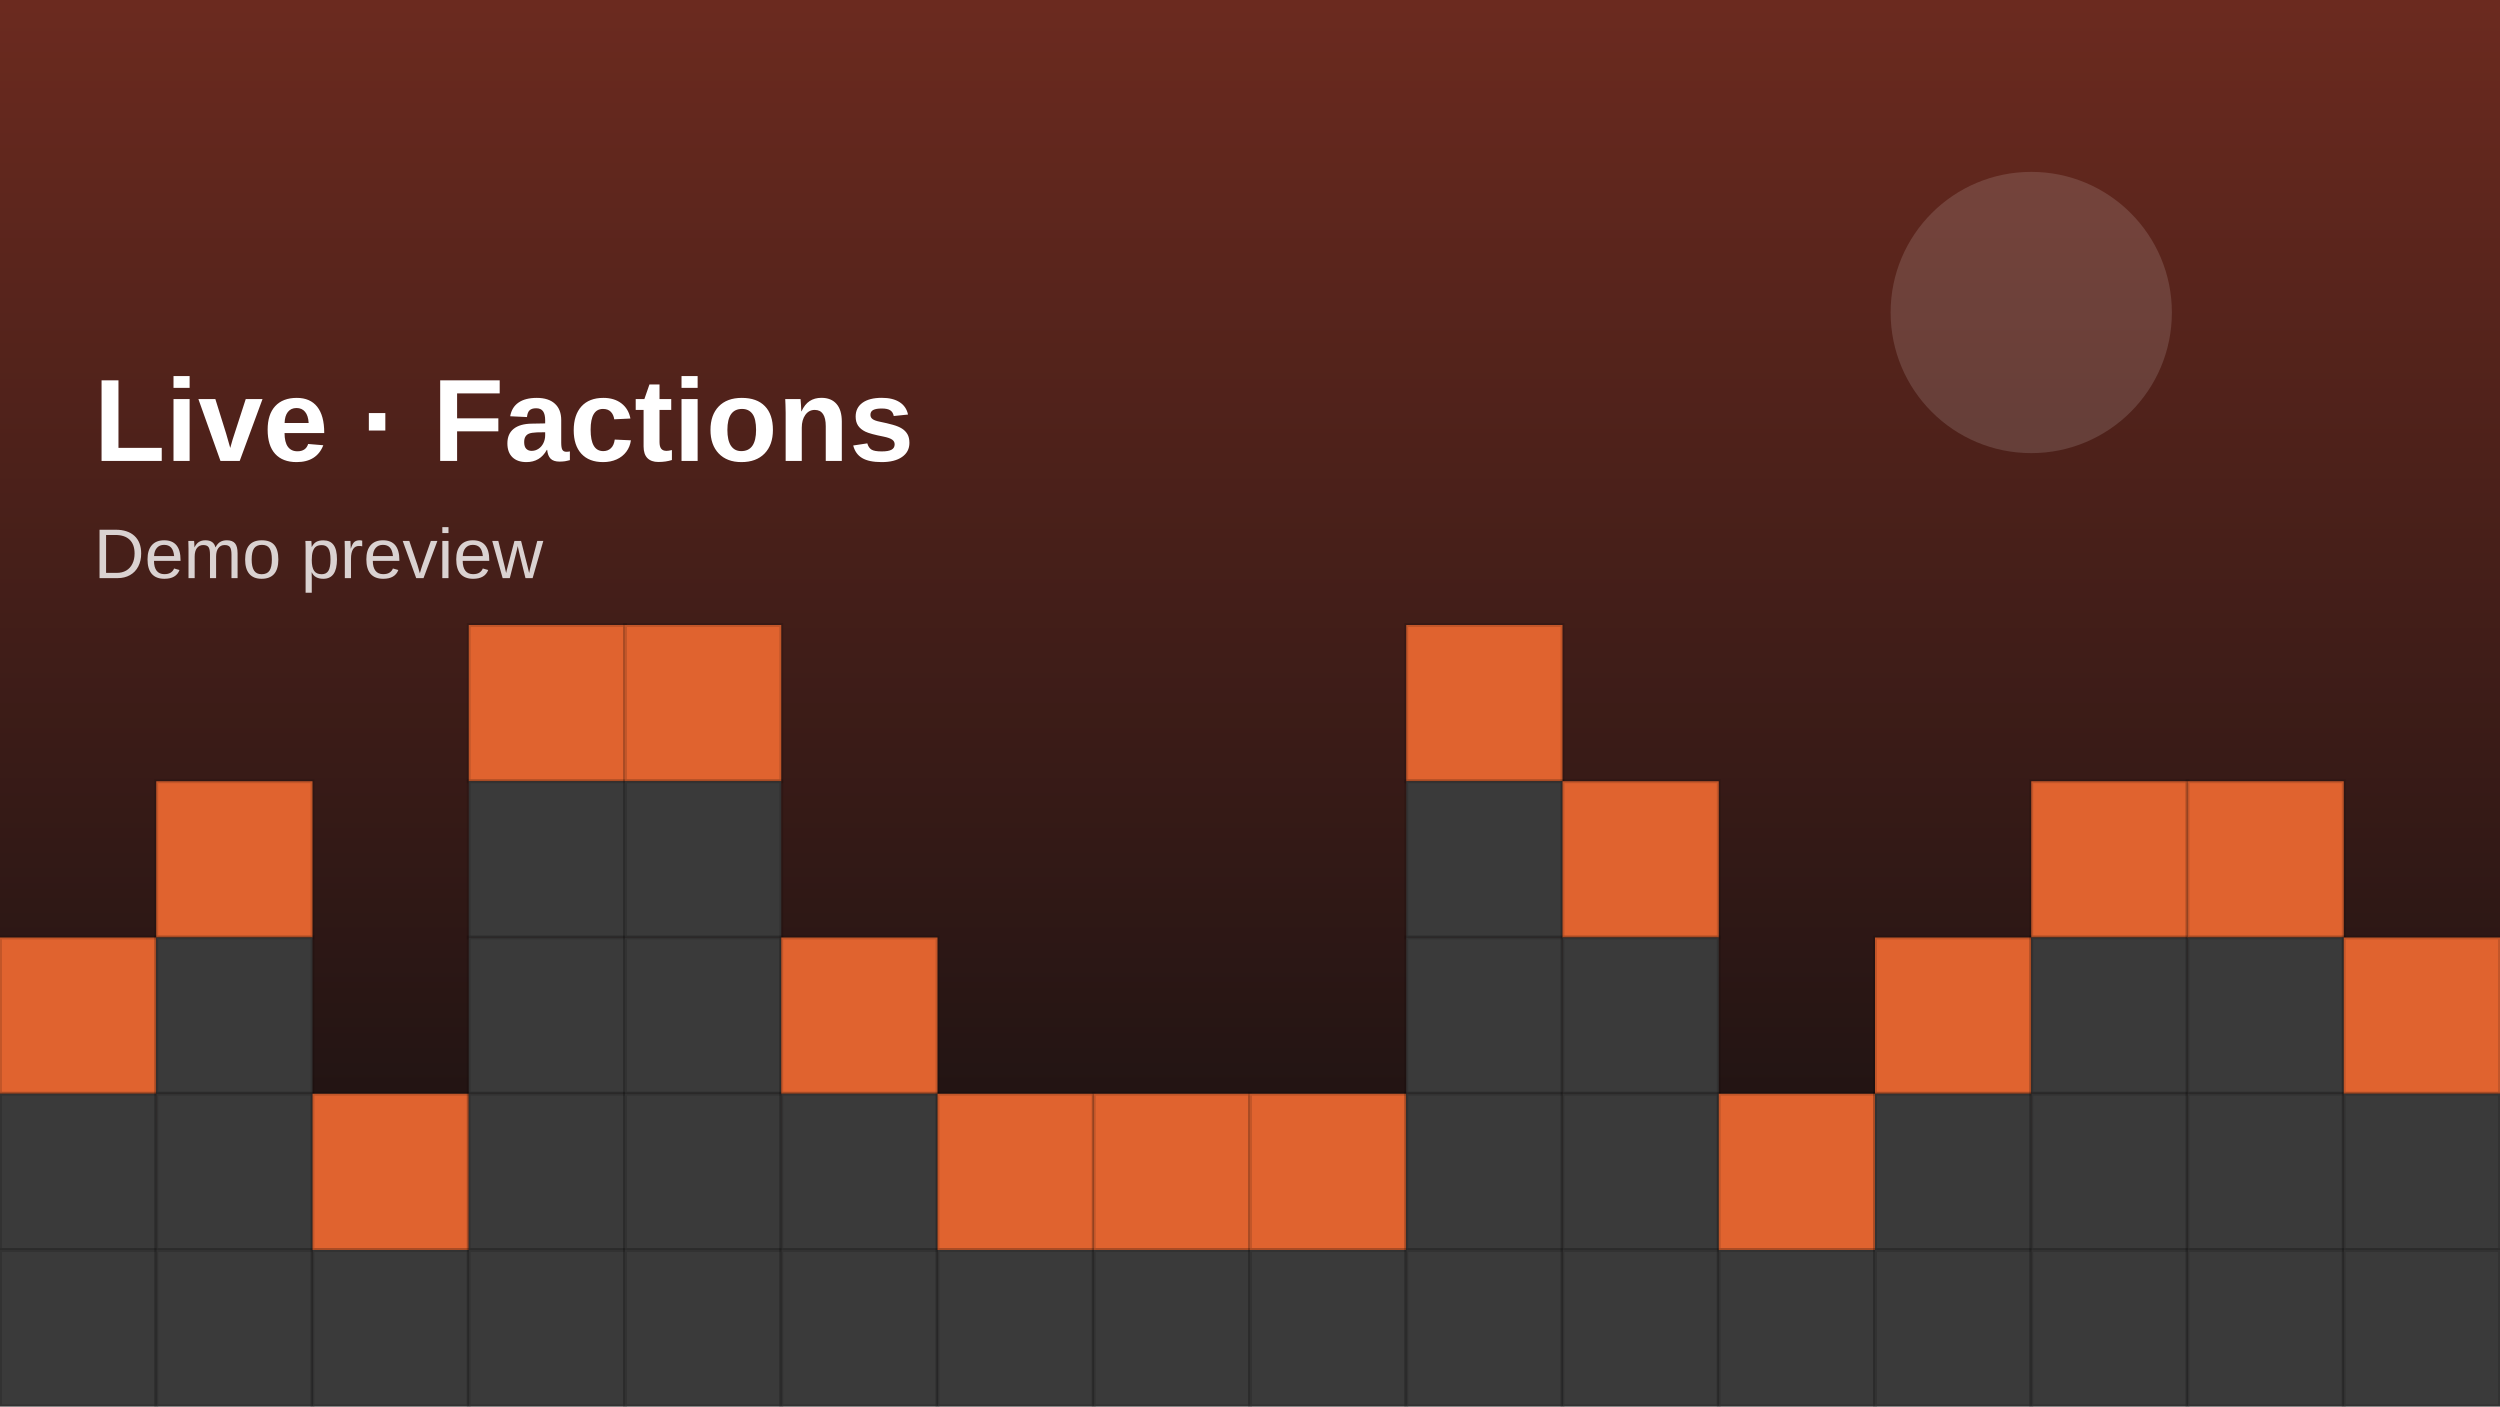
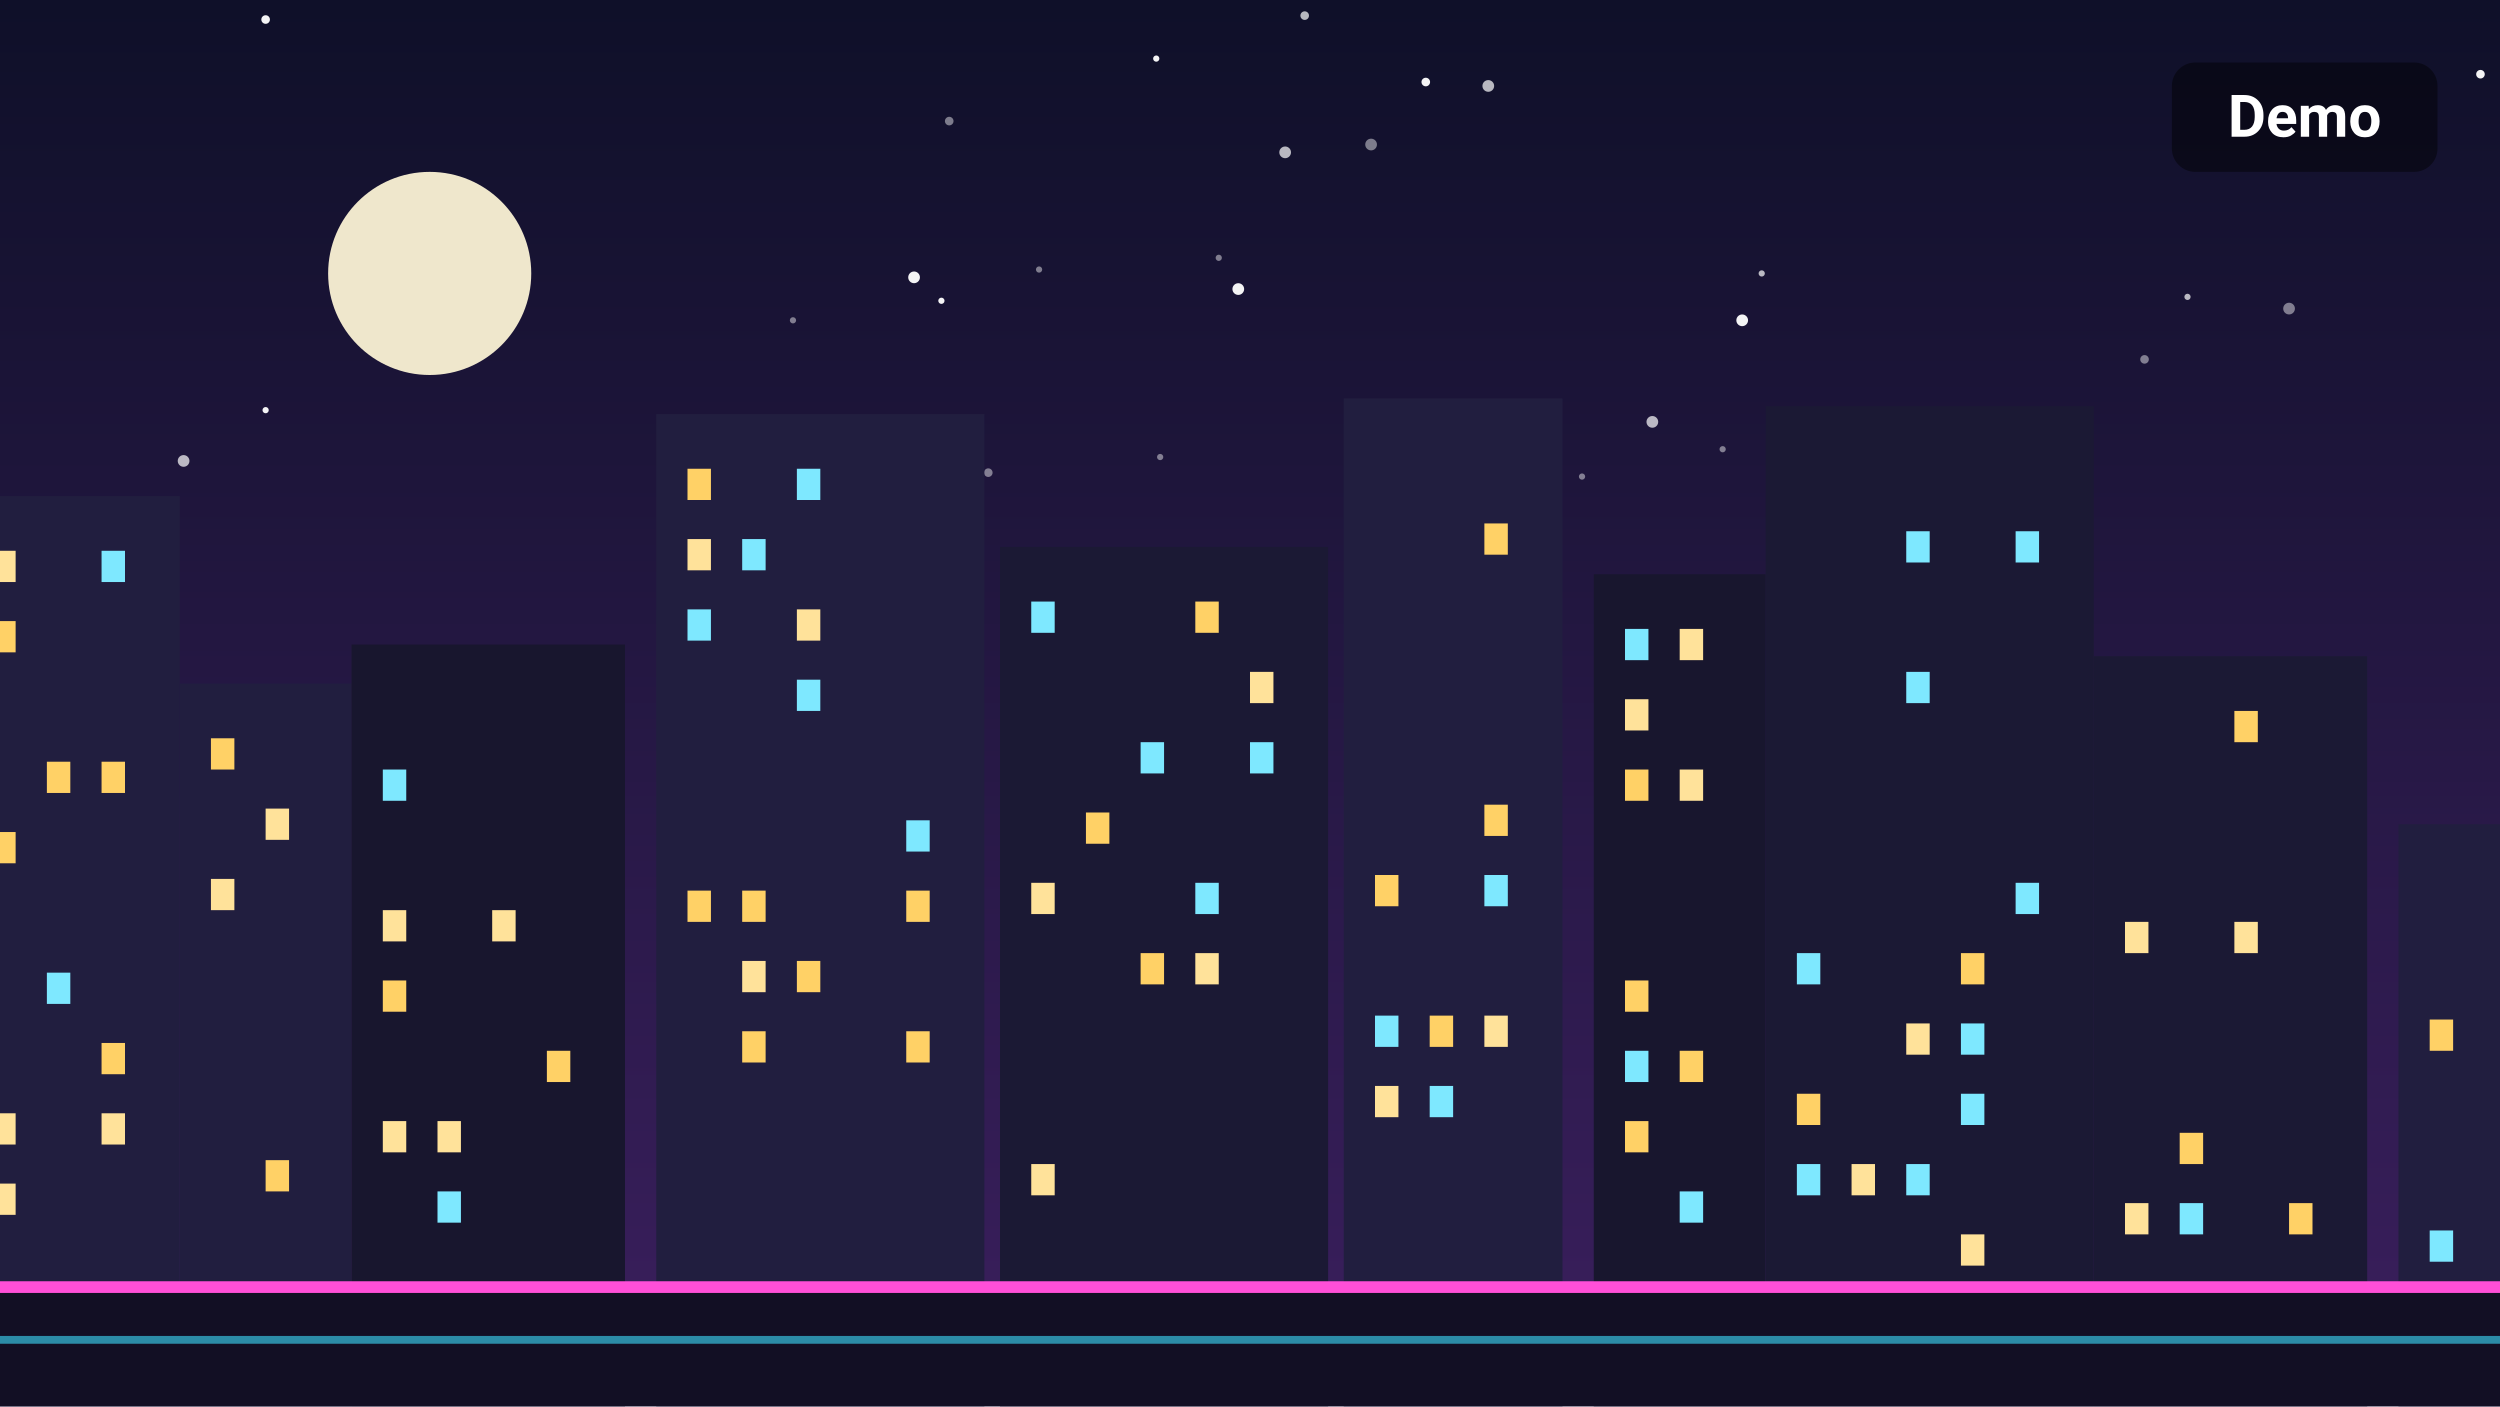
<svg xmlns="http://www.w3.org/2000/svg" width="640" height="360" viewBox="0 0 640 360">
  <defs>
-     <linearGradient id="g" x1="0" y1="0" x2="0" y2="1">
-       <stop offset="0" stop-color="#6b2a1f" />
-       <stop offset="1" stop-color="#0e0e10" />
+     <linearGradient id="sky" x1="0" y1="0" x2="0" y2="1">
+       <stop offset="0" stop-color="#0f1029" />
+       <stop offset="1" stop-color="#3b1f5e" />
    </linearGradient>
  </defs>
-   <rect width="640" height="360" fill="url(#g)" />
-   <circle cx="520" cy="80" r="36" fill="#ffffff22" />
-   <rect x="0" y="240" width="40" height="40" fill="#e0632f" stroke="#00000022" />
-   <rect x="0" y="280" width="40" height="40" fill="#3a3a3a" stroke="#00000022" />
-   <rect x="0" y="320" width="40" height="40" fill="#3a3a3a" stroke="#00000022" />
-   <rect x="40" y="200" width="40" height="40" fill="#e0632f" stroke="#00000022" />
-   <rect x="40" y="240" width="40" height="40" fill="#3a3a3a" stroke="#00000022" />
-   <rect x="40" y="280" width="40" height="40" fill="#3a3a3a" stroke="#00000022" />
-   <rect x="40" y="320" width="40" height="40" fill="#3a3a3a" stroke="#00000022" />
-   <rect x="80" y="280" width="40" height="40" fill="#e0632f" stroke="#00000022" />
-   <rect x="80" y="320" width="40" height="40" fill="#3a3a3a" stroke="#00000022" />
-   <rect x="120" y="160" width="40" height="40" fill="#e0632f" stroke="#00000022" />
-   <rect x="120" y="200" width="40" height="40" fill="#3a3a3a" stroke="#00000022" />
-   <rect x="120" y="240" width="40" height="40" fill="#3a3a3a" stroke="#00000022" />
-   <rect x="120" y="280" width="40" height="40" fill="#3a3a3a" stroke="#00000022" />
-   <rect x="120" y="320" width="40" height="40" fill="#3a3a3a" stroke="#00000022" />
-   <rect x="160" y="160" width="40" height="40" fill="#e0632f" stroke="#00000022" />
-   <rect x="160" y="200" width="40" height="40" fill="#3a3a3a" stroke="#00000022" />
-   <rect x="160" y="240" width="40" height="40" fill="#3a3a3a" stroke="#00000022" />
-   <rect x="160" y="280" width="40" height="40" fill="#3a3a3a" stroke="#00000022" />
-   <rect x="160" y="320" width="40" height="40" fill="#3a3a3a" stroke="#00000022" />
-   <rect x="200" y="240" width="40" height="40" fill="#e0632f" stroke="#00000022" />
-   <rect x="200" y="280" width="40" height="40" fill="#3a3a3a" stroke="#00000022" />
-   <rect x="200" y="320" width="40" height="40" fill="#3a3a3a" stroke="#00000022" />
-   <rect x="240" y="280" width="40" height="40" fill="#e0632f" stroke="#00000022" />
-   <rect x="240" y="320" width="40" height="40" fill="#3a3a3a" stroke="#00000022" />
-   <rect x="280" y="280" width="40" height="40" fill="#e0632f" stroke="#00000022" />
-   <rect x="280" y="320" width="40" height="40" fill="#3a3a3a" stroke="#00000022" />
-   <rect x="320" y="280" width="40" height="40" fill="#e0632f" stroke="#00000022" />
-   <rect x="320" y="320" width="40" height="40" fill="#3a3a3a" stroke="#00000022" />
-   <rect x="360" y="160" width="40" height="40" fill="#e0632f" stroke="#00000022" />
-   <rect x="360" y="200" width="40" height="40" fill="#3a3a3a" stroke="#00000022" />
-   <rect x="360" y="240" width="40" height="40" fill="#3a3a3a" stroke="#00000022" />
-   <rect x="360" y="280" width="40" height="40" fill="#3a3a3a" stroke="#00000022" />
-   <rect x="360" y="320" width="40" height="40" fill="#3a3a3a" stroke="#00000022" />
-   <rect x="400" y="200" width="40" height="40" fill="#e0632f" stroke="#00000022" />
-   <rect x="400" y="240" width="40" height="40" fill="#3a3a3a" stroke="#00000022" />
-   <rect x="400" y="280" width="40" height="40" fill="#3a3a3a" stroke="#00000022" />
-   <rect x="400" y="320" width="40" height="40" fill="#3a3a3a" stroke="#00000022" />
-   <rect x="440" y="280" width="40" height="40" fill="#e0632f" stroke="#00000022" />
-   <rect x="440" y="320" width="40" height="40" fill="#3a3a3a" stroke="#00000022" />
-   <rect x="480" y="240" width="40" height="40" fill="#e0632f" stroke="#00000022" />
-   <rect x="480" y="280" width="40" height="40" fill="#3a3a3a" stroke="#00000022" />
-   <rect x="480" y="320" width="40" height="40" fill="#3a3a3a" stroke="#00000022" />
-   <rect x="520" y="200" width="40" height="40" fill="#e0632f" stroke="#00000022" />
-   <rect x="520" y="240" width="40" height="40" fill="#3a3a3a" stroke="#00000022" />
-   <rect x="520" y="280" width="40" height="40" fill="#3a3a3a" stroke="#00000022" />
-   <rect x="520" y="320" width="40" height="40" fill="#3a3a3a" stroke="#00000022" />
-   <rect x="560" y="200" width="40" height="40" fill="#e0632f" stroke="#00000022" />
-   <rect x="560" y="240" width="40" height="40" fill="#3a3a3a" stroke="#00000022" />
-   <rect x="560" y="280" width="40" height="40" fill="#3a3a3a" stroke="#00000022" />
-   <rect x="560" y="320" width="40" height="40" fill="#3a3a3a" stroke="#00000022" />
-   <rect x="600" y="240" width="40" height="40" fill="#e0632f" stroke="#00000022" />
-   <rect x="600" y="280" width="40" height="40" fill="#3a3a3a" stroke="#00000022" />
-   <rect x="600" y="320" width="40" height="40" fill="#3a3a3a" stroke="#00000022" />
-   <text x="24" y="118" font-family="Arial, sans-serif" font-size="30" font-weight="700" fill="#ffffff">Live · Factions</text>
-   <text x="24" y="148" font-family="Arial, sans-serif" font-size="18" fill="#ffffffcc">Demo preview</text>
+   <rect width="640" height="360" fill="url(#sky)" />
+   <circle cx="241" cy="77" r="0.8" fill="#ffffff" fill-opacity="0.95" />
+   <circle cx="405" cy="122" r="0.8" fill="#ffffff" fill-opacity="0.45" />
+   <circle cx="68" cy="5" r="1.1" fill="#ffffff" fill-opacity="0.95" />
+   <circle cx="296" cy="15" r="0.8" fill="#ffffff" fill-opacity="0.95" />
+   <circle cx="549" cy="92" r="1.1" fill="#ffffff" fill-opacity="0.45" />
+   <circle cx="108" cy="67" r="0.8" fill="#ffffff" fill-opacity="0.45" />
+   <circle cx="266" cy="69" r="0.8" fill="#ffffff" fill-opacity="0.45" />
+   <circle cx="317" cy="74" r="1.5" fill="#ffffff" fill-opacity="0.95" />
+   <circle cx="381" cy="22" r="1.5" fill="#ffffff" fill-opacity="0.7" />
+   <circle cx="397" cy="129" r="0.8" fill="#ffffff" fill-opacity="0.45" />
+   <circle cx="253" cy="121" r="1.1" fill="#ffffff" fill-opacity="0.45" />
+   <circle cx="560" cy="76" r="0.8" fill="#ffffff" fill-opacity="0.7" />
+   <circle cx="586" cy="79" r="1.5" fill="#ffffff" fill-opacity="0.45" />
+   <circle cx="423" cy="108" r="1.5" fill="#ffffff" fill-opacity="0.7" />
+   <circle cx="441" cy="115" r="0.8" fill="#ffffff" fill-opacity="0.45" />
+   <circle cx="312" cy="66" r="0.8" fill="#ffffff" fill-opacity="0.45" />
+   <circle cx="47" cy="118" r="1.5" fill="#ffffff" fill-opacity="0.7" />
+   <circle cx="531" cy="136" r="1.5" fill="#ffffff" fill-opacity="0.7" />
+   <circle cx="351" cy="37" r="1.5" fill="#ffffff" fill-opacity="0.45" />
+   <circle cx="68" cy="105" r="0.8" fill="#ffffff" fill-opacity="0.95" />
+   <circle cx="451" cy="70" r="0.8" fill="#ffffff" fill-opacity="0.7" />
+   <circle cx="446" cy="82" r="1.5" fill="#ffffff" fill-opacity="0.95" />
+   <circle cx="203" cy="82" r="0.8" fill="#ffffff" fill-opacity="0.45" />
+   <circle cx="234" cy="71" r="1.5" fill="#ffffff" fill-opacity="0.95" />
+   <circle cx="243" cy="31" r="1.1" fill="#ffffff" fill-opacity="0.45" />
+   <circle cx="297" cy="117" r="0.8" fill="#ffffff" fill-opacity="0.45" />
+   <circle cx="365" cy="21" r="1.1" fill="#ffffff" fill-opacity="0.95" />
+   <circle cx="334" cy="4" r="1.1" fill="#ffffff" fill-opacity="0.7" />
+   <circle cx="329" cy="39" r="1.5" fill="#ffffff" fill-opacity="0.7" />
+   <circle cx="635" cy="19" r="1.1" fill="#ffffff" fill-opacity="0.95" />
+   <circle cx="110" cy="70" r="26" fill="#efe7cc" />
+   <rect x="-10" y="127" width="56" height="233" fill="#211e3f" />
+   <rect x="-2" y="141" width="6" height="8" fill="#ffe29a" />
+   <rect x="26" y="141" width="6" height="8" fill="#7ee8ff" />
+   <rect x="-2" y="159" width="6" height="8" fill="#ffd166" />
+   <rect x="12" y="195" width="6" height="8" fill="#ffd166" />
+   <rect x="26" y="195" width="6" height="8" fill="#ffd166" />
+   <rect x="-2" y="213" width="6" height="8" fill="#ffd166" />
+   <rect x="12" y="249" width="6" height="8" fill="#7ee8ff" />
+   <rect x="26" y="267" width="6" height="8" fill="#ffd166" />
+   <rect x="-2" y="285" width="6" height="8" fill="#ffe29a" />
+   <rect x="26" y="285" width="6" height="8" fill="#ffe29a" />
+   <rect x="-2" y="303" width="6" height="8" fill="#ffe29a" />
+   <rect x="46" y="175" width="44" height="185" fill="#211e3f" />
+   <rect x="54" y="189" width="6" height="8" fill="#ffd166" />
+   <rect x="68" y="207" width="6" height="8" fill="#ffe29a" />
+   <rect x="54" y="225" width="6" height="8" fill="#ffe29a" />
+   <rect x="68" y="297" width="6" height="8" fill="#ffd166" />
+   <rect x="90" y="165" width="70" height="195" fill="#18162e" />
+   <rect x="98" y="197" width="6" height="8" fill="#7ee8ff" />
+   <rect x="98" y="233" width="6" height="8" fill="#ffe29a" />
+   <rect x="126" y="233" width="6" height="8" fill="#ffe29a" />
+   <rect x="98" y="251" width="6" height="8" fill="#ffd166" />
+   <rect x="140" y="269" width="6" height="8" fill="#ffd166" />
+   <rect x="98" y="287" width="6" height="8" fill="#ffe29a" />
+   <rect x="112" y="287" width="6" height="8" fill="#ffe29a" />
+   <rect x="112" y="305" width="6" height="8" fill="#7ee8ff" />
+   <rect x="168" y="106" width="84" height="254" fill="#211e3f" />
+   <rect x="176" y="120" width="6" height="8" fill="#ffd166" />
+   <rect x="204" y="120" width="6" height="8" fill="#7ee8ff" />
+   <rect x="176" y="138" width="6" height="8" fill="#ffe29a" />
+   <rect x="190" y="138" width="6" height="8" fill="#7ee8ff" />
+   <rect x="176" y="156" width="6" height="8" fill="#7ee8ff" />
+   <rect x="204" y="156" width="6" height="8" fill="#ffe29a" />
+   <rect x="204" y="174" width="6" height="8" fill="#7ee8ff" />
+   <rect x="232" y="210" width="6" height="8" fill="#7ee8ff" />
+   <rect x="176" y="228" width="6" height="8" fill="#ffd166" />
+   <rect x="190" y="228" width="6" height="8" fill="#ffd166" />
+   <rect x="232" y="228" width="6" height="8" fill="#ffd166" />
+   <rect x="190" y="246" width="6" height="8" fill="#ffe29a" />
+   <rect x="204" y="246" width="6" height="8" fill="#ffd166" />
+   <rect x="190" y="264" width="6" height="8" fill="#ffd166" />
+   <rect x="232" y="264" width="6" height="8" fill="#ffd166" />
+   <rect x="256" y="140" width="84" height="220" fill="#1b1934" />
+   <rect x="264" y="154" width="6" height="8" fill="#7ee8ff" />
+   <rect x="306" y="154" width="6" height="8" fill="#ffd166" />
+   <rect x="320" y="172" width="6" height="8" fill="#ffe29a" />
+   <rect x="292" y="190" width="6" height="8" fill="#7ee8ff" />
+   <rect x="320" y="190" width="6" height="8" fill="#7ee8ff" />
+   <rect x="278" y="208" width="6" height="8" fill="#ffd166" />
+   <rect x="264" y="226" width="6" height="8" fill="#ffe29a" />
+   <rect x="306" y="226" width="6" height="8" fill="#7ee8ff" />
+   <rect x="292" y="244" width="6" height="8" fill="#ffd166" />
+   <rect x="306" y="244" width="6" height="8" fill="#ffe29a" />
+   <rect x="264" y="298" width="6" height="8" fill="#ffe29a" />
+   <rect x="344" y="102" width="56" height="258" fill="#211e3f" />
+   <rect x="380" y="134" width="6" height="8" fill="#ffd166" />
+   <rect x="380" y="206" width="6" height="8" fill="#ffd166" />
+   <rect x="352" y="224" width="6" height="8" fill="#ffd166" />
+   <rect x="380" y="224" width="6" height="8" fill="#7ee8ff" />
+   <rect x="352" y="260" width="6" height="8" fill="#7ee8ff" />
+   <rect x="366" y="260" width="6" height="8" fill="#ffd166" />
+   <rect x="380" y="260" width="6" height="8" fill="#ffe29a" />
+   <rect x="352" y="278" width="6" height="8" fill="#ffe29a" />
+   <rect x="366" y="278" width="6" height="8" fill="#7ee8ff" />
+   <rect x="408" y="147" width="44" height="213" fill="#18162e" />
+   <rect x="416" y="161" width="6" height="8" fill="#7ee8ff" />
+   <rect x="430" y="161" width="6" height="8" fill="#ffe29a" />
+   <rect x="416" y="179" width="6" height="8" fill="#ffe29a" />
+   <rect x="416" y="197" width="6" height="8" fill="#ffd166" />
+   <rect x="430" y="197" width="6" height="8" fill="#ffe29a" />
+   <rect x="416" y="251" width="6" height="8" fill="#ffd166" />
+   <rect x="416" y="269" width="6" height="8" fill="#7ee8ff" />
+   <rect x="430" y="269" width="6" height="8" fill="#ffd166" />
+   <rect x="416" y="287" width="6" height="8" fill="#ffd166" />
+   <rect x="430" y="305" width="6" height="8" fill="#7ee8ff" />
+   <rect x="452" y="104" width="84" height="256" fill="#1b1934" />
+   <rect x="488" y="136" width="6" height="8" fill="#7ee8ff" />
+   <rect x="516" y="136" width="6" height="8" fill="#7ee8ff" />
+   <rect x="488" y="172" width="6" height="8" fill="#7ee8ff" />
+   <rect x="516" y="226" width="6" height="8" fill="#7ee8ff" />
+   <rect x="460" y="244" width="6" height="8" fill="#7ee8ff" />
+   <rect x="502" y="244" width="6" height="8" fill="#ffd166" />
+   <rect x="488" y="262" width="6" height="8" fill="#ffe29a" />
+   <rect x="502" y="262" width="6" height="8" fill="#7ee8ff" />
+   <rect x="460" y="280" width="6" height="8" fill="#ffd166" />
+   <rect x="502" y="280" width="6" height="8" fill="#7ee8ff" />
+   <rect x="460" y="298" width="6" height="8" fill="#7ee8ff" />
+   <rect x="474" y="298" width="6" height="8" fill="#ffe29a" />
+   <rect x="488" y="298" width="6" height="8" fill="#7ee8ff" />
+   <rect x="502" y="316" width="6" height="8" fill="#ffe29a" />
+   <rect x="536" y="168" width="70" height="192" fill="#1b1934" />
+   <rect x="572" y="182" width="6" height="8" fill="#ffd166" />
+   <rect x="544" y="236" width="6" height="8" fill="#ffe29a" />
+   <rect x="572" y="236" width="6" height="8" fill="#ffe29a" />
+   <rect x="558" y="290" width="6" height="8" fill="#ffd166" />
+   <rect x="544" y="308" width="6" height="8" fill="#ffe29a" />
+   <rect x="558" y="308" width="6" height="8" fill="#7ee8ff" />
+   <rect x="586" y="308" width="6" height="8" fill="#ffd166" />
+   <rect x="614" y="211" width="44" height="149" fill="#211e3f" />
+   <rect x="622" y="261" width="6" height="8" fill="#ffd166" />
+   <rect x="622" y="315" width="6" height="8" fill="#7ee8ff" />
+   <rect x="0" y="328" width="640" height="3" fill="#ff4fd8" />
+   <rect x="0" y="331" width="640" height="29" fill="#120f24" />
+   <rect x="0" y="342" width="640" height="2" fill="#3ee0ff" fill-opacity="0.6" />
+   <rect x="556" y="16" width="68" height="28" rx="6" fill="#000000" fill-opacity="0.45" />
+   <text x="590" y="35" text-anchor="middle" font-family="system-ui, -apple-system, Segoe UI, Roboto, sans-serif" font-size="15" font-weight="600" fill="#ffffff">Demo</text>
</svg>
